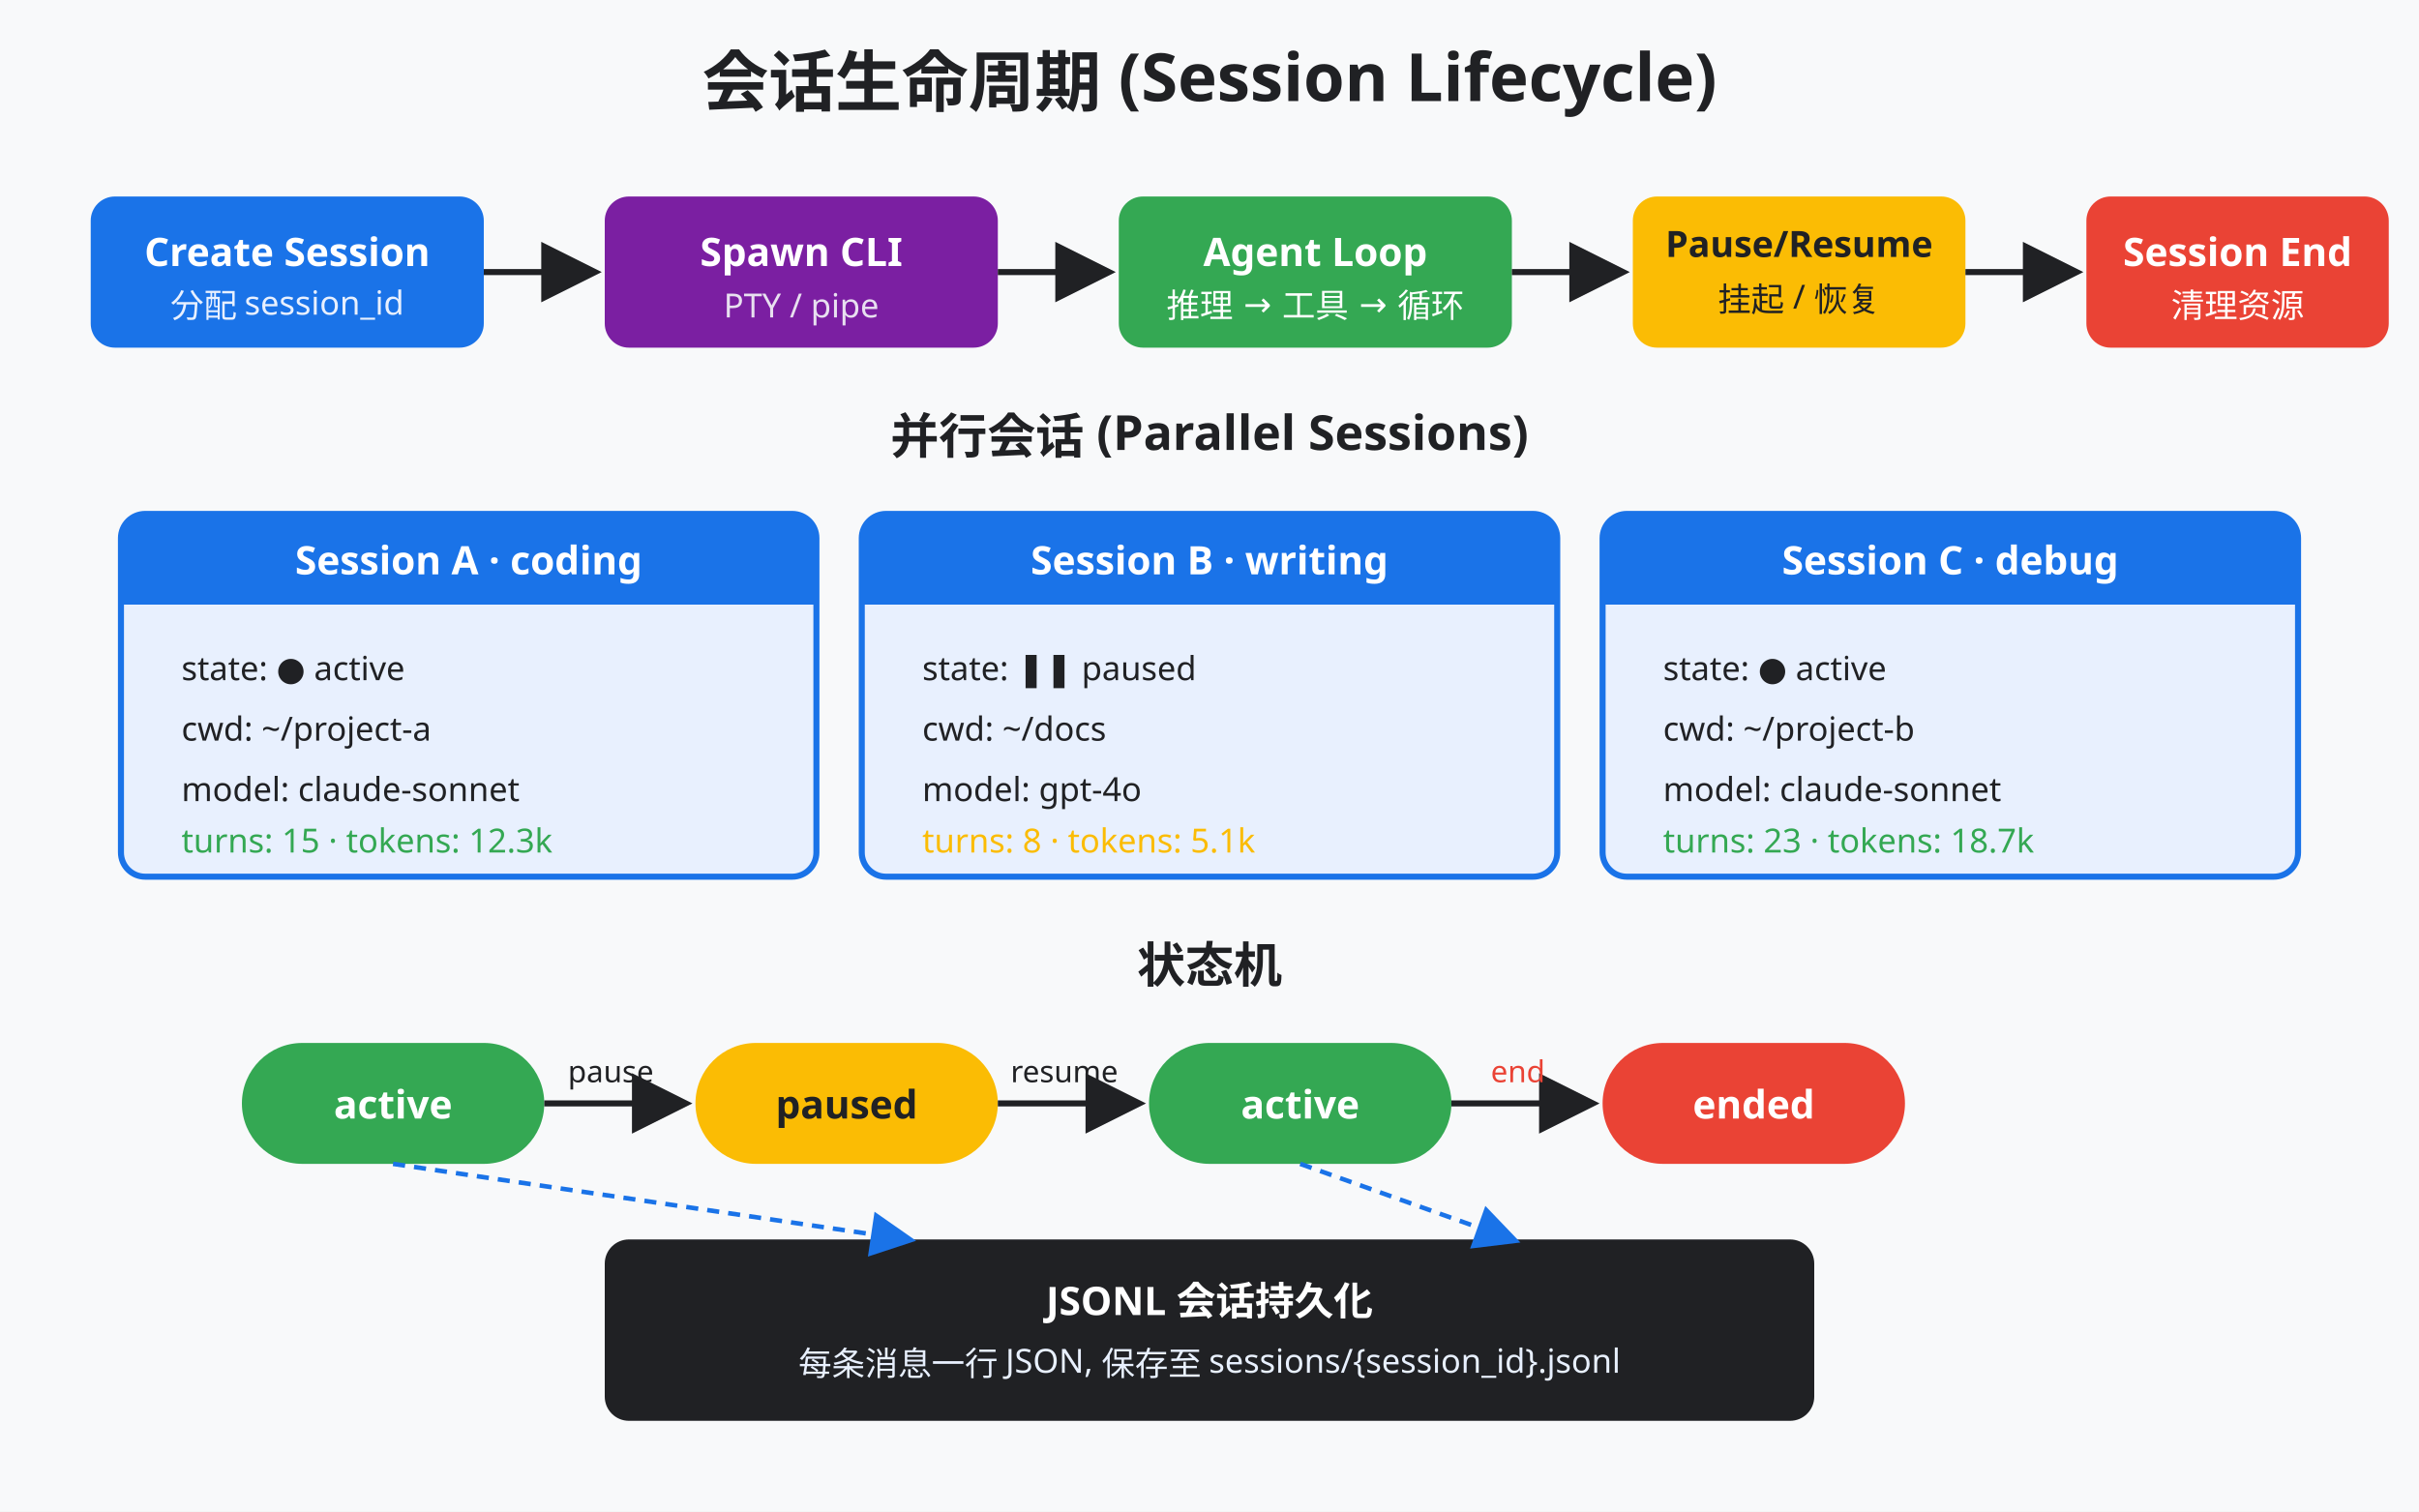
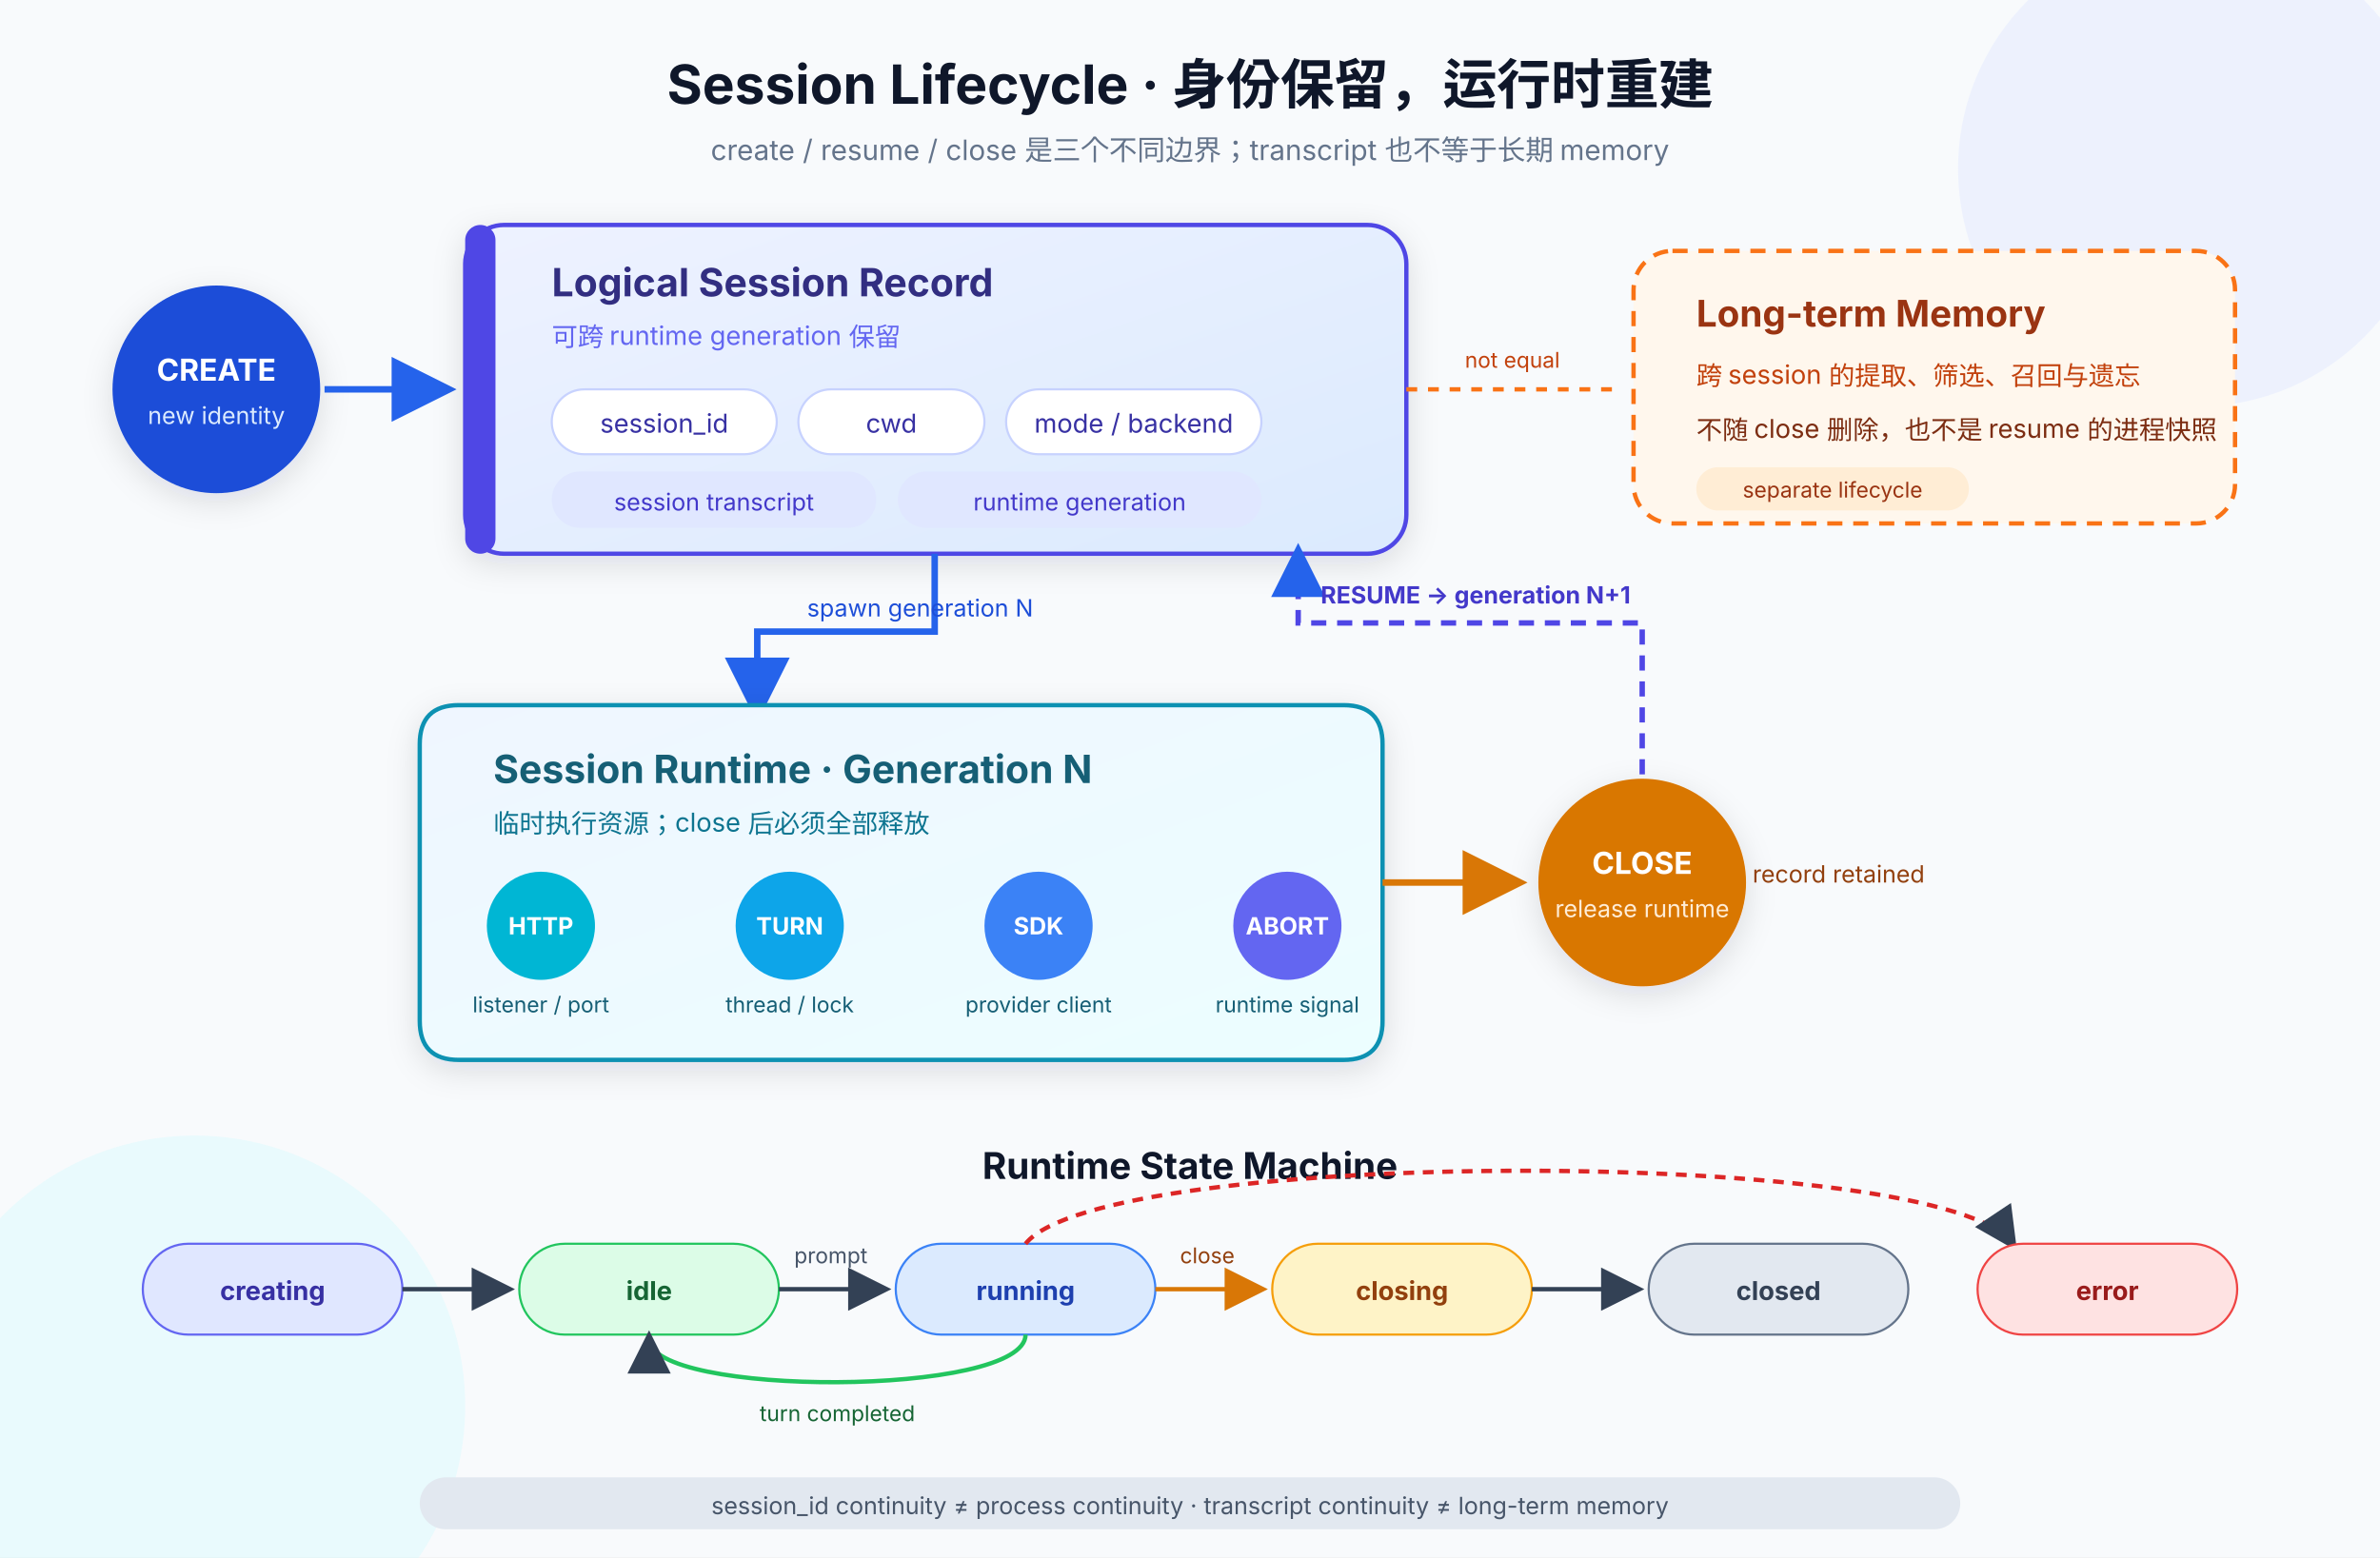
- <svg xmlns="http://www.w3.org/2000/svg" viewBox="0 0 800 500" font-family="sans-serif">
+ <svg xmlns="http://www.w3.org/2000/svg" viewBox="0 0 1100 720" font-family="Inter, Noto Sans SC, sans-serif">
  <defs>
    <marker id="arrow" markerWidth="10" markerHeight="10" refX="8" refY="5" orient="auto">
-       <path d="M0,0 L10,5 L0,10 z" fill="#202124" />
+       <path d="M0,0 L10,5 L0,10 z" fill="#334155" />
    </marker>
    <marker id="arrowBlue" markerWidth="10" markerHeight="10" refX="8" refY="5" orient="auto">
-       <path d="M0,0 L10,5 L0,10 z" fill="#1a73e8" />
+       <path d="M0,0 L10,5 L0,10 z" fill="#2563eb" />
    </marker>
+     <marker id="arrowAmber" markerWidth="10" markerHeight="10" refX="8" refY="5" orient="auto">
+       <path d="M0,0 L10,5 L0,10 z" fill="#d97706" />
+     </marker>
+     <linearGradient id="recordGradient" x1="0" y1="0" x2="1" y2="1">
+       <stop offset="0" stop-color="#eef2ff" />
+       <stop offset="1" stop-color="#dbeafe" />
+     </linearGradient>
+     <linearGradient id="runtimeGradient" x1="0" y1="0" x2="1" y2="1">
+       <stop offset="0" stop-color="#eff6ff" />
+       <stop offset="1" stop-color="#ecfeff" />
+     </linearGradient>
+     <filter id="shadow" x="-20%" y="-20%" width="140%" height="140%">
+       <feDropShadow dx="0" dy="4" stdDeviation="7" flood-color="#0f172a" flood-opacity="0.12" />
+     </filter>
  </defs>
-   <rect width="800" height="500" fill="#f8f9fa" />
-   <text x="400" y="35" text-anchor="middle" font-size="22" font-weight="bold" fill="#202124">会话生命周期 (Session Lifecycle)</text>
-   <rect x="30" y="65" width="130" height="50" rx="8" fill="#1a73e8" />
-   <text x="95" y="88" text-anchor="middle" font-size="13" fill="white" font-weight="bold">Create Session</text>
-   <text x="95" y="105" text-anchor="middle" font-size="11" fill="#e8f0fe">分配 session_id</text>
-   <line x1="160" y1="90" x2="195" y2="90" stroke="#202124" stroke-width="2" marker-end="url(#arrow)" />
-   <rect x="200" y="65" width="130" height="50" rx="8" fill="#7b1fa2" />
-   <text x="265" y="88" text-anchor="middle" font-size="13" fill="white" font-weight="bold">Spawn CLI</text>
-   <text x="265" y="105" text-anchor="middle" font-size="11" fill="#e8e0f0">PTY / pipe</text>
-   <line x1="330" y1="90" x2="365" y2="90" stroke="#202124" stroke-width="2" marker-end="url(#arrow)" />
-   <rect x="370" y="65" width="130" height="50" rx="8" fill="#34a853" />
-   <text x="435" y="88" text-anchor="middle" font-size="13" fill="white" font-weight="bold">Agent Loop</text>
-   <text x="435" y="105" text-anchor="middle" font-size="11" fill="white">推理 → 工具 → 循环</text>
-   <line x1="500" y1="90" x2="535" y2="90" stroke="#202124" stroke-width="2" marker-end="url(#arrow)" />
-   <rect x="540" y="65" width="110" height="50" rx="8" fill="#fbbc04" />
-   <text x="595" y="85" text-anchor="middle" font-size="12" fill="#202124" font-weight="bold">Pause/Resume</text>
-   <text x="595" y="103" text-anchor="middle" font-size="11" fill="#202124">挂起 / 恢复</text>
-   <line x1="650" y1="90" x2="685" y2="90" stroke="#202124" stroke-width="2" marker-end="url(#arrow)" />
-   <rect x="690" y="65" width="100" height="50" rx="8" fill="#ea4335" />
-   <text x="740" y="88" text-anchor="middle" font-size="13" fill="white" font-weight="bold">Session End</text>
-   <text x="740" y="105" text-anchor="middle" font-size="11" fill="white">清理资源</text>
-   <text x="400" y="150" text-anchor="middle" font-size="16" fill="#202124" font-weight="bold">并行会话 (Parallel Sessions)</text>
-   <rect x="40" y="170" width="230" height="120" rx="8" fill="#e8f0fe" stroke="#1a73e8" stroke-width="2" />
-   <rect x="40" y="170" width="230" height="30" rx="8" fill="#1a73e8" />
-   <rect x="40" y="185" width="230" height="15" fill="#1a73e8" />
-   <text x="155" y="190" text-anchor="middle" font-size="13" fill="white" font-weight="bold">Session A · coding</text>
-   <text x="60" y="225" font-size="11" fill="#202124">state: ● active</text>
-   <text x="60" y="245" font-size="11" fill="#202124">cwd: ~/project-a</text>
-   <text x="60" y="265" font-size="11" fill="#202124">model: claude-sonnet</text>
-   <text x="60" y="282" font-size="11" fill="#34a853">turns: 15 · tokens: 12.3k</text>
-   <rect x="285" y="170" width="230" height="120" rx="8" fill="#e8f0fe" stroke="#1a73e8" stroke-width="2" />
-   <rect x="285" y="170" width="230" height="30" rx="8" fill="#1a73e8" />
-   <rect x="285" y="185" width="230" height="15" fill="#1a73e8" />
-   <text x="400" y="190" text-anchor="middle" font-size="13" fill="white" font-weight="bold">Session B · writing</text>
-   <text x="305" y="225" font-size="11" fill="#202124">state: ❚❚ paused</text>
-   <text x="305" y="245" font-size="11" fill="#202124">cwd: ~/docs</text>
-   <text x="305" y="265" font-size="11" fill="#202124">model: gpt-4o</text>
-   <text x="305" y="282" font-size="11" fill="#fbbc04">turns: 8 · tokens: 5.1k</text>
-   <rect x="530" y="170" width="230" height="120" rx="8" fill="#e8f0fe" stroke="#1a73e8" stroke-width="2" />
-   <rect x="530" y="170" width="230" height="30" rx="8" fill="#1a73e8" />
-   <rect x="530" y="185" width="230" height="15" fill="#1a73e8" />
-   <text x="645" y="190" text-anchor="middle" font-size="13" fill="white" font-weight="bold">Session C · debug</text>
-   <text x="550" y="225" font-size="11" fill="#202124">state: ● active</text>
-   <text x="550" y="245" font-size="11" fill="#202124">cwd: ~/project-b</text>
-   <text x="550" y="265" font-size="11" fill="#202124">model: claude-sonnet</text>
-   <text x="550" y="282" font-size="11" fill="#34a853">turns: 23 · tokens: 18.7k</text>
-   <text x="400" y="325" text-anchor="middle" font-size="16" fill="#202124" font-weight="bold">状态机</text>
-   <rect x="80" y="345" width="100" height="40" rx="20" fill="#34a853" />
-   <text x="130" y="370" text-anchor="middle" font-size="13" fill="white" font-weight="bold">active</text>
-   <line x1="180" y1="365" x2="225" y2="365" stroke="#202124" stroke-width="2" marker-end="url(#arrow)" />
-   <text x="202" y="358" text-anchor="middle" font-size="10" fill="#202124">pause</text>
-   <rect x="230" y="345" width="100" height="40" rx="20" fill="#fbbc04" />
-   <text x="280" y="370" text-anchor="middle" font-size="13" fill="#202124" font-weight="bold">paused</text>
-   <line x1="330" y1="365" x2="375" y2="365" stroke="#202124" stroke-width="2" marker-end="url(#arrow)" />
-   <text x="352" y="358" text-anchor="middle" font-size="10" fill="#202124">resume</text>
-   <rect x="380" y="345" width="100" height="40" rx="20" fill="#34a853" />
-   <text x="430" y="370" text-anchor="middle" font-size="13" fill="white" font-weight="bold">active</text>
-   <line x1="480" y1="365" x2="525" y2="365" stroke="#202124" stroke-width="2" marker-end="url(#arrow)" />
-   <text x="502" y="358" text-anchor="middle" font-size="10" fill="#ea4335">end</text>
-   <rect x="530" y="345" width="100" height="40" rx="20" fill="#ea4335" />
-   <text x="580" y="370" text-anchor="middle" font-size="13" fill="white" font-weight="bold">ended</text>
-   <rect x="200" y="410" width="400" height="60" rx="8" fill="#202124" />
-   <text x="400" y="435" text-anchor="middle" font-size="13" fill="white" font-weight="bold">JSONL 会话持久化</text>
-   <text x="400" y="455" text-anchor="middle" font-size="11" fill="#e8f0fe">每条消息一行 JSON, 保存至 sessions/{session_id}.jsonl</text>
-   <line x1="130" y1="385" x2="300" y2="410" stroke="#1a73e8" stroke-width="1.5" stroke-dasharray="4,3" marker-end="url(#arrowBlue)" />
-   <line x1="430" y1="385" x2="500" y2="410" stroke="#1a73e8" stroke-width="1.5" stroke-dasharray="4,3" marker-end="url(#arrowBlue)" />
+   <rect width="1100" height="720" fill="#f8fafc" />
+   <circle cx="1015" cy="78" r="110" fill="#e0e7ff" opacity="0.45" />
+   <circle cx="90" cy="650" r="125" fill="#cffafe" opacity="0.38" />
+   <text x="550" y="48" text-anchor="middle" font-size="25" font-weight="700" fill="#0f172a">Session Lifecycle · 身份保留，运行时重建</text>
+   <text x="550" y="74" text-anchor="middle" font-size="13" fill="#64748b">create / resume / close 是三个不同边界；transcript 也不等于长期 memory</text>
+   <g filter="url(#shadow)">
+     <circle cx="100" cy="180" r="48" fill="#1d4ed8" />
+     <text x="100" y="176" text-anchor="middle" font-size="14" font-weight="700" fill="white">CREATE</text>
+     <text x="100" y="196" text-anchor="middle" font-size="11" fill="#dbeafe">new identity</text>
+   </g>
+   <polyline points="150,180 205,180" fill="none" stroke="#2563eb" stroke-width="3" marker-end="url(#arrowBlue)" />
+   <g filter="url(#shadow)">
+     <rect x="215" y="104" width="435" height="152" rx="18" fill="url(#recordGradient)" stroke="#4f46e5" stroke-width="2" />
+     <rect x="215" y="104" width="14" height="152" rx="7" fill="#4f46e5" />
+     <text x="255" y="137" font-size="18" font-weight="700" fill="#312e81">Logical Session Record</text>
+     <text x="255" y="160" font-size="12" fill="#6366f1">可跨 runtime generation 保留</text>
+     <rect x="255" y="180" width="104" height="30" rx="15" fill="#ffffff" stroke="#c7d2fe" />
+     <text x="307" y="200" text-anchor="middle" font-size="12" fill="#3730a3">session_id</text>
+     <rect x="369" y="180" width="86" height="30" rx="15" fill="#ffffff" stroke="#c7d2fe" />
+     <text x="412" y="200" text-anchor="middle" font-size="12" fill="#3730a3">cwd</text>
+     <rect x="465" y="180" width="118" height="30" rx="15" fill="#ffffff" stroke="#c7d2fe" />
+     <text x="524" y="200" text-anchor="middle" font-size="12" fill="#3730a3">mode / backend</text>
+     <rect x="255" y="218" width="150" height="26" rx="13" fill="#e0e7ff" />
+     <text x="330" y="236" text-anchor="middle" font-size="11" fill="#4338ca">session transcript</text>
+     <rect x="415" y="218" width="168" height="26" rx="13" fill="#e0e7ff" />
+     <text x="499" y="236" text-anchor="middle" font-size="11" fill="#4338ca">runtime generation</text>
+   </g>
+   <g>
+     <rect x="755" y="116" width="278" height="126" rx="18" fill="#fff7ed" stroke="#f97316" stroke-width="2" stroke-dasharray="7,5" />
+     <text x="784" y="151" font-size="17" font-weight="700" fill="#9a3412">Long-term Memory</text>
+     <text x="784" y="178" font-size="12" fill="#c2410c">跨 session 的提取、筛选、召回与遗忘</text>
+     <text x="784" y="203" font-size="12" fill="#7c2d12">不随 close 删除，也不是 resume 的进程快照</text>
+     <rect x="784" y="216" width="126" height="20" rx="10" fill="#ffedd5" />
+     <text x="847" y="230" text-anchor="middle" font-size="10" fill="#9a3412">separate lifecycle</text>
+   </g>
+   <line x1="650" y1="180" x2="747" y2="180" stroke="#f97316" stroke-width="2" stroke-dasharray="5,5" />
+   <text x="699" y="170" text-anchor="middle" font-size="10" fill="#c2410c">not equal</text>
+   <polyline points="432,256 432,292 350,292 350,328" fill="none" stroke="#2563eb" stroke-width="3" marker-end="url(#arrowBlue)" />
+   <text x="373" y="285" font-size="11" fill="#1d4ed8">spawn generation N</text>
+   <g filter="url(#shadow)">
+     <path d="M194,344 Q194,326 212,326 H621 Q639,326 639,344 V472 Q639,490 621,490 H212 Q194,490 194,472 Z" fill="url(#runtimeGradient)" stroke="#0891b2" stroke-width="2" />
+     <text x="228" y="362" font-size="18" font-weight="700" fill="#155e75">Session Runtime · Generation N</text>
+     <text x="228" y="385" font-size="12" fill="#0e7490">临时执行资源；close 后必须全部释放</text>
+     <circle cx="250" cy="428" r="25" fill="#06b6d4" />
+     <text x="250" y="432" text-anchor="middle" font-size="11" font-weight="700" fill="white">HTTP</text>
+     <text x="250" y="468" text-anchor="middle" font-size="10" fill="#155e75">listener / port</text>
+     <circle cx="365" cy="428" r="25" fill="#0ea5e9" />
+     <text x="365" y="432" text-anchor="middle" font-size="11" font-weight="700" fill="white">TURN</text>
+     <text x="365" y="468" text-anchor="middle" font-size="10" fill="#155e75">thread / lock</text>
+     <circle cx="480" cy="428" r="25" fill="#3b82f6" />
+     <text x="480" y="432" text-anchor="middle" font-size="11" font-weight="700" fill="white">SDK</text>
+     <text x="480" y="468" text-anchor="middle" font-size="10" fill="#155e75">provider client</text>
+     <circle cx="595" cy="428" r="25" fill="#6366f1" />
+     <text x="595" y="432" text-anchor="middle" font-size="11" font-weight="700" fill="white">ABORT</text>
+     <text x="595" y="468" text-anchor="middle" font-size="10" fill="#155e75">runtime signal</text>
+   </g>
+   <polyline points="639,408 700,408" fill="none" stroke="#d97706" stroke-width="3" marker-end="url(#arrowAmber)" />
+   <g filter="url(#shadow)">
+     <circle cx="759" cy="408" r="48" fill="#d97706" />
+     <text x="759" y="404" text-anchor="middle" font-size="14" font-weight="700" fill="white">CLOSE</text>
+     <text x="759" y="424" text-anchor="middle" font-size="11" fill="#ffedd5">release runtime</text>
+   </g>
+   <polyline points="759,358 759,288 600,288 600,256" fill="none" stroke="#4f46e5" stroke-width="2.5" stroke-dasharray="7,5" marker-end="url(#arrowBlue)" />
+   <text x="682" y="279" text-anchor="middle" font-size="11" font-weight="700" fill="#4338ca">RESUME → generation N+1</text>
+   <text x="810" y="408" font-size="11" fill="#92400e">record retained</text>
+   <text x="550" y="545" text-anchor="middle" font-size="17" font-weight="700" fill="#0f172a">Runtime State Machine</text>
+   <g>
+     <rect x="66" y="575" width="120" height="42" rx="21" fill="#e0e7ff" stroke="#6366f1" />
+     <text x="126" y="601" text-anchor="middle" font-size="12" font-weight="700" fill="#3730a3">creating</text>
+     <line x1="186" y1="596" x2="234" y2="596" stroke="#334155" stroke-width="2" marker-end="url(#arrow)" />
+     <rect x="240" y="575" width="120" height="42" rx="21" fill="#dcfce7" stroke="#22c55e" />
+     <text x="300" y="601" text-anchor="middle" font-size="12" font-weight="700" fill="#166534">idle</text>
+     <line x1="360" y1="596" x2="408" y2="596" stroke="#334155" stroke-width="2" marker-end="url(#arrow)" />
+     <text x="384" y="584" text-anchor="middle" font-size="10" fill="#475569">prompt</text>
+     <rect x="414" y="575" width="120" height="42" rx="21" fill="#dbeafe" stroke="#3b82f6" />
+     <text x="474" y="601" text-anchor="middle" font-size="12" font-weight="700" fill="#1e40af">running</text>
+     <path d="M474,617 C474,646 300,646 300,619" fill="none" stroke="#22c55e" stroke-width="2" marker-end="url(#arrow)" />
+     <text x="387" y="657" text-anchor="middle" font-size="10" fill="#166534">turn completed</text>
+     <line x1="534" y1="596" x2="582" y2="596" stroke="#d97706" stroke-width="2" marker-end="url(#arrowAmber)" />
+     <text x="558" y="584" text-anchor="middle" font-size="10" fill="#92400e">close</text>
+     <rect x="588" y="575" width="120" height="42" rx="21" fill="#fef3c7" stroke="#f59e0b" />
+     <text x="648" y="601" text-anchor="middle" font-size="12" font-weight="700" fill="#92400e">closing</text>
+     <line x1="708" y1="596" x2="756" y2="596" stroke="#334155" stroke-width="2" marker-end="url(#arrow)" />
+     <rect x="762" y="575" width="120" height="42" rx="21" fill="#e2e8f0" stroke="#64748b" />
+     <text x="822" y="601" text-anchor="middle" font-size="12" font-weight="700" fill="#334155">closed</text>
+     <path d="M474,575 C510,530 900,530 930,575" fill="none" stroke="#dc2626" stroke-width="2" stroke-dasharray="5,4" marker-end="url(#arrow)" />
+     <rect x="914" y="575" width="120" height="42" rx="21" fill="#fee2e2" stroke="#ef4444" />
+     <text x="974" y="601" text-anchor="middle" font-size="12" font-weight="700" fill="#991b1b">error</text>
+   </g>
+   <rect x="194" y="683" width="712" height="24" rx="12" fill="#e2e8f0" />
+   <text x="550" y="700" text-anchor="middle" font-size="11" fill="#475569">session_id continuity ≠ process continuity · transcript continuity ≠ long-term memory</text>
</svg>
